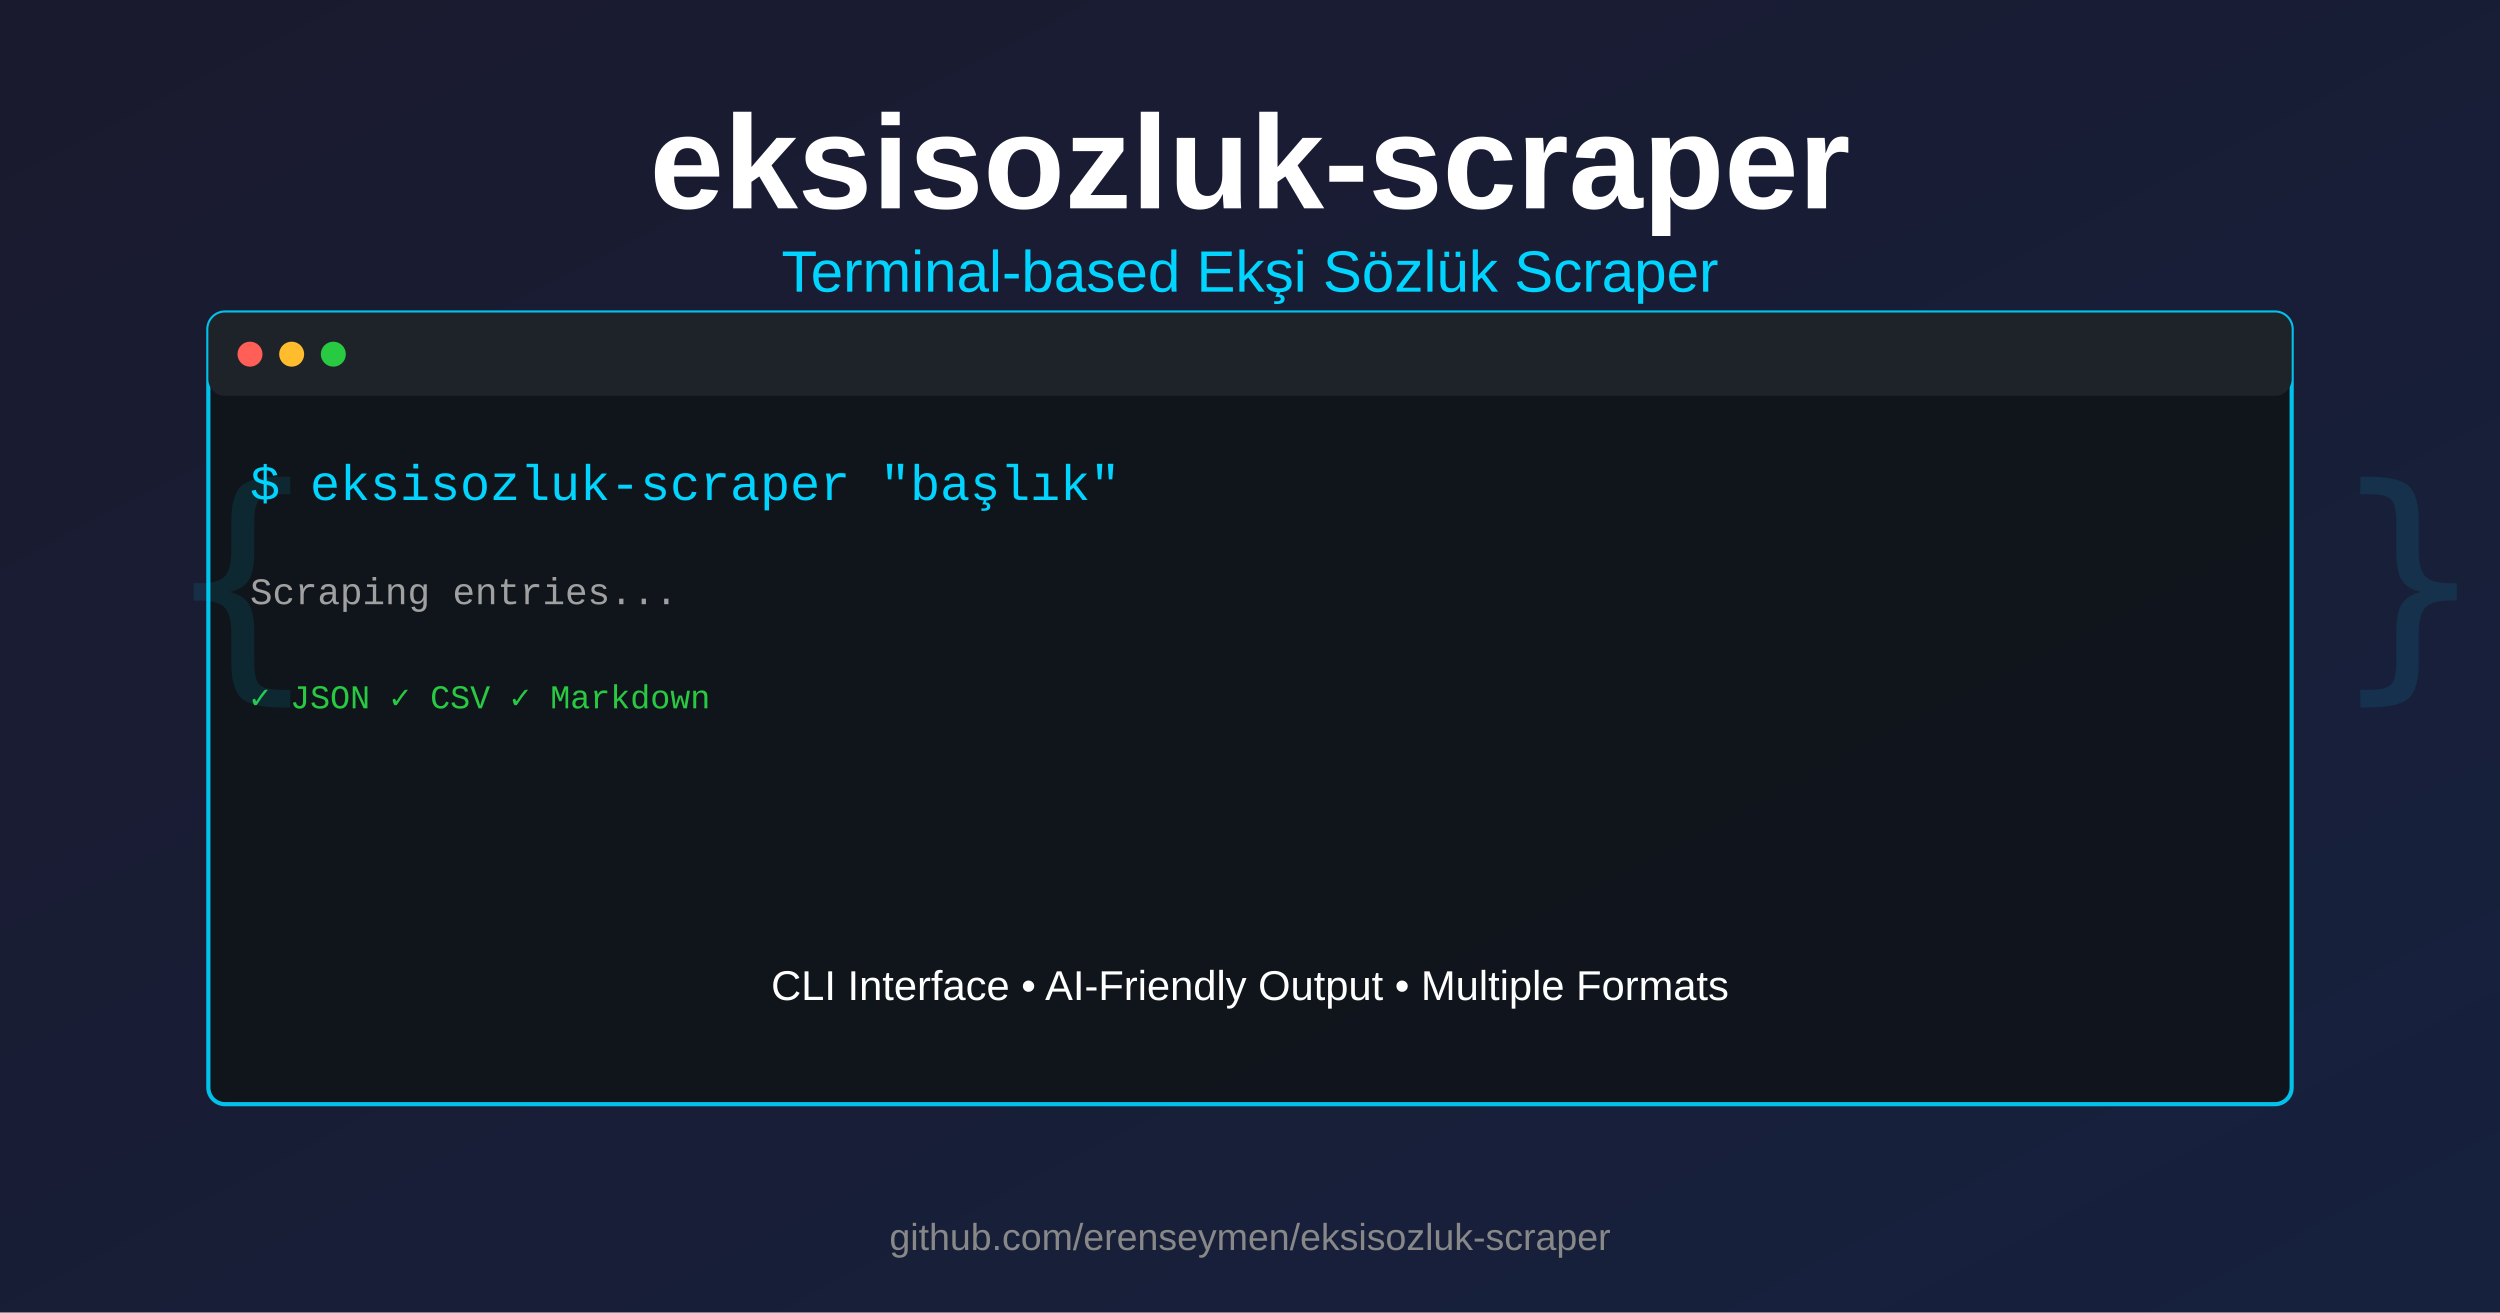
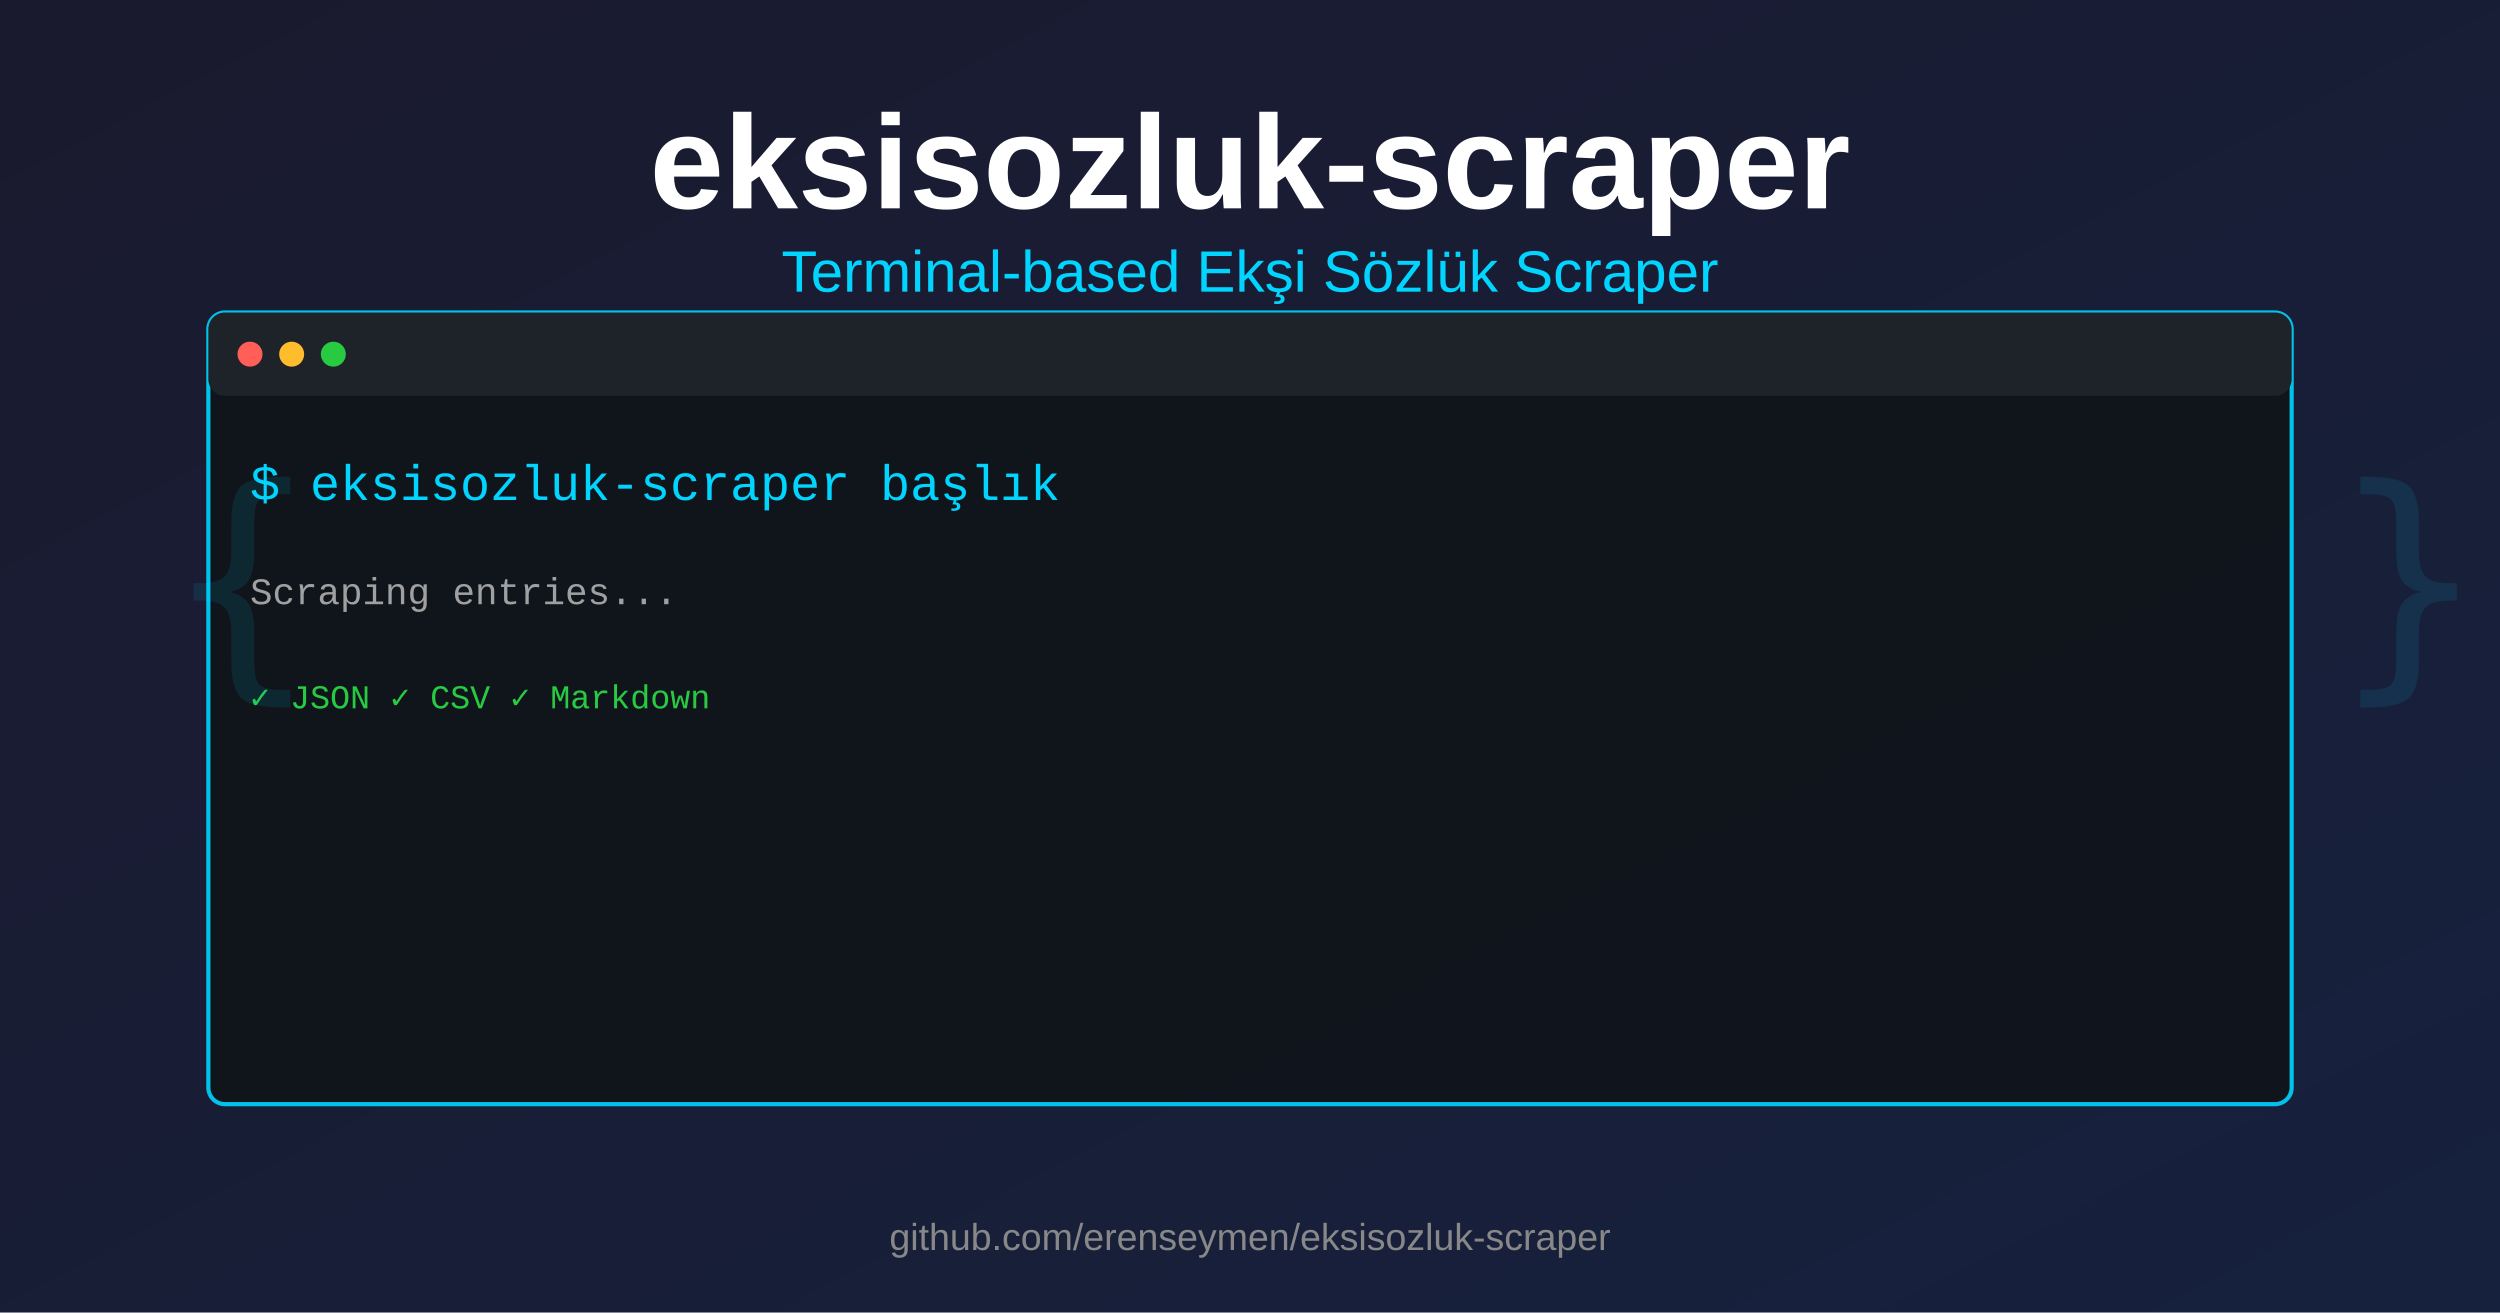
<svg xmlns="http://www.w3.org/2000/svg" width="1200" height="630">
  <defs>
    <linearGradient id="bgGradient" x1="0%" y1="0%" x2="100%" y2="100%">
      <stop offset="0%" style="stop-color:#1a1a2e;stop-opacity:1" />
      <stop offset="100%" style="stop-color:#16213e;stop-opacity:1" />
    </linearGradient>
    <linearGradient id="accentGradient" x1="0%" y1="0%" x2="100%" y2="0%">
      <stop offset="0%" style="stop-color:#00d4ff;stop-opacity:1" />
      <stop offset="100%" style="stop-color:#00a8cc;stop-opacity:1" />
    </linearGradient>
  </defs>
  <rect width="1200" height="630" fill="url(#bgGradient)" />
  <rect x="100" y="150" width="1000" height="380" rx="8" fill="#0f1419" stroke="#00d4ff" stroke-width="2" opacity="0.9" />
  <rect x="100" y="150" width="1000" height="40" rx="8" fill="#1e2329" />
  <circle cx="120" cy="170" r="6" fill="#ff5f57" />
  <circle cx="140" cy="170" r="6" fill="#ffbd2e" />
  <circle cx="160" cy="170" r="6" fill="#28ca42" />
  <text x="120" y="240" font-family="'Courier New', monospace" font-size="24" fill="#00d4ff">
-     $ eksisozluk-scraper "başlık"
+     $ eksisozluk-scraper başlık
  </text>
  <text x="120" y="290" font-family="'Courier New', monospace" font-size="18" fill="#a0a0a0">
    Scraping entries...
  </text>
  <text x="120" y="340" font-family="'Courier New', monospace" font-size="16" fill="#28ca42">
    ✓ JSON  ✓ CSV  ✓ Markdown
  </text>
  <text x="600" y="100" font-family="Arial, sans-serif" font-size="64" font-weight="bold" fill="#ffffff" text-anchor="middle">
    eksisozluk-scraper
  </text>
  <text x="600" y="140" font-family="Arial, sans-serif" font-size="28" fill="#00d4ff" text-anchor="middle">
    Terminal-based Ekşi Sözlük Scraper
  </text>
-   <g transform="translate(600, 480)">
-     <text x="0" y="0" font-family="Arial, sans-serif" font-size="20" fill="#ffffff" text-anchor="middle">
-       CLI Interface • AI-Friendly Output • Multiple Formats
-     </text>
-   </g>
  <text x="80" y="320" font-family="monospace" font-size="120" fill="#00d4ff" opacity="0.1">{</text>
  <text x="1120" y="320" font-family="monospace" font-size="120" fill="#00d4ff" opacity="0.1">}</text>
  <text x="600" y="600" font-family="Arial, sans-serif" font-size="18" fill="#888888" text-anchor="middle">
    github.com/erenseymen/eksisozluk-scraper
  </text>
</svg>
